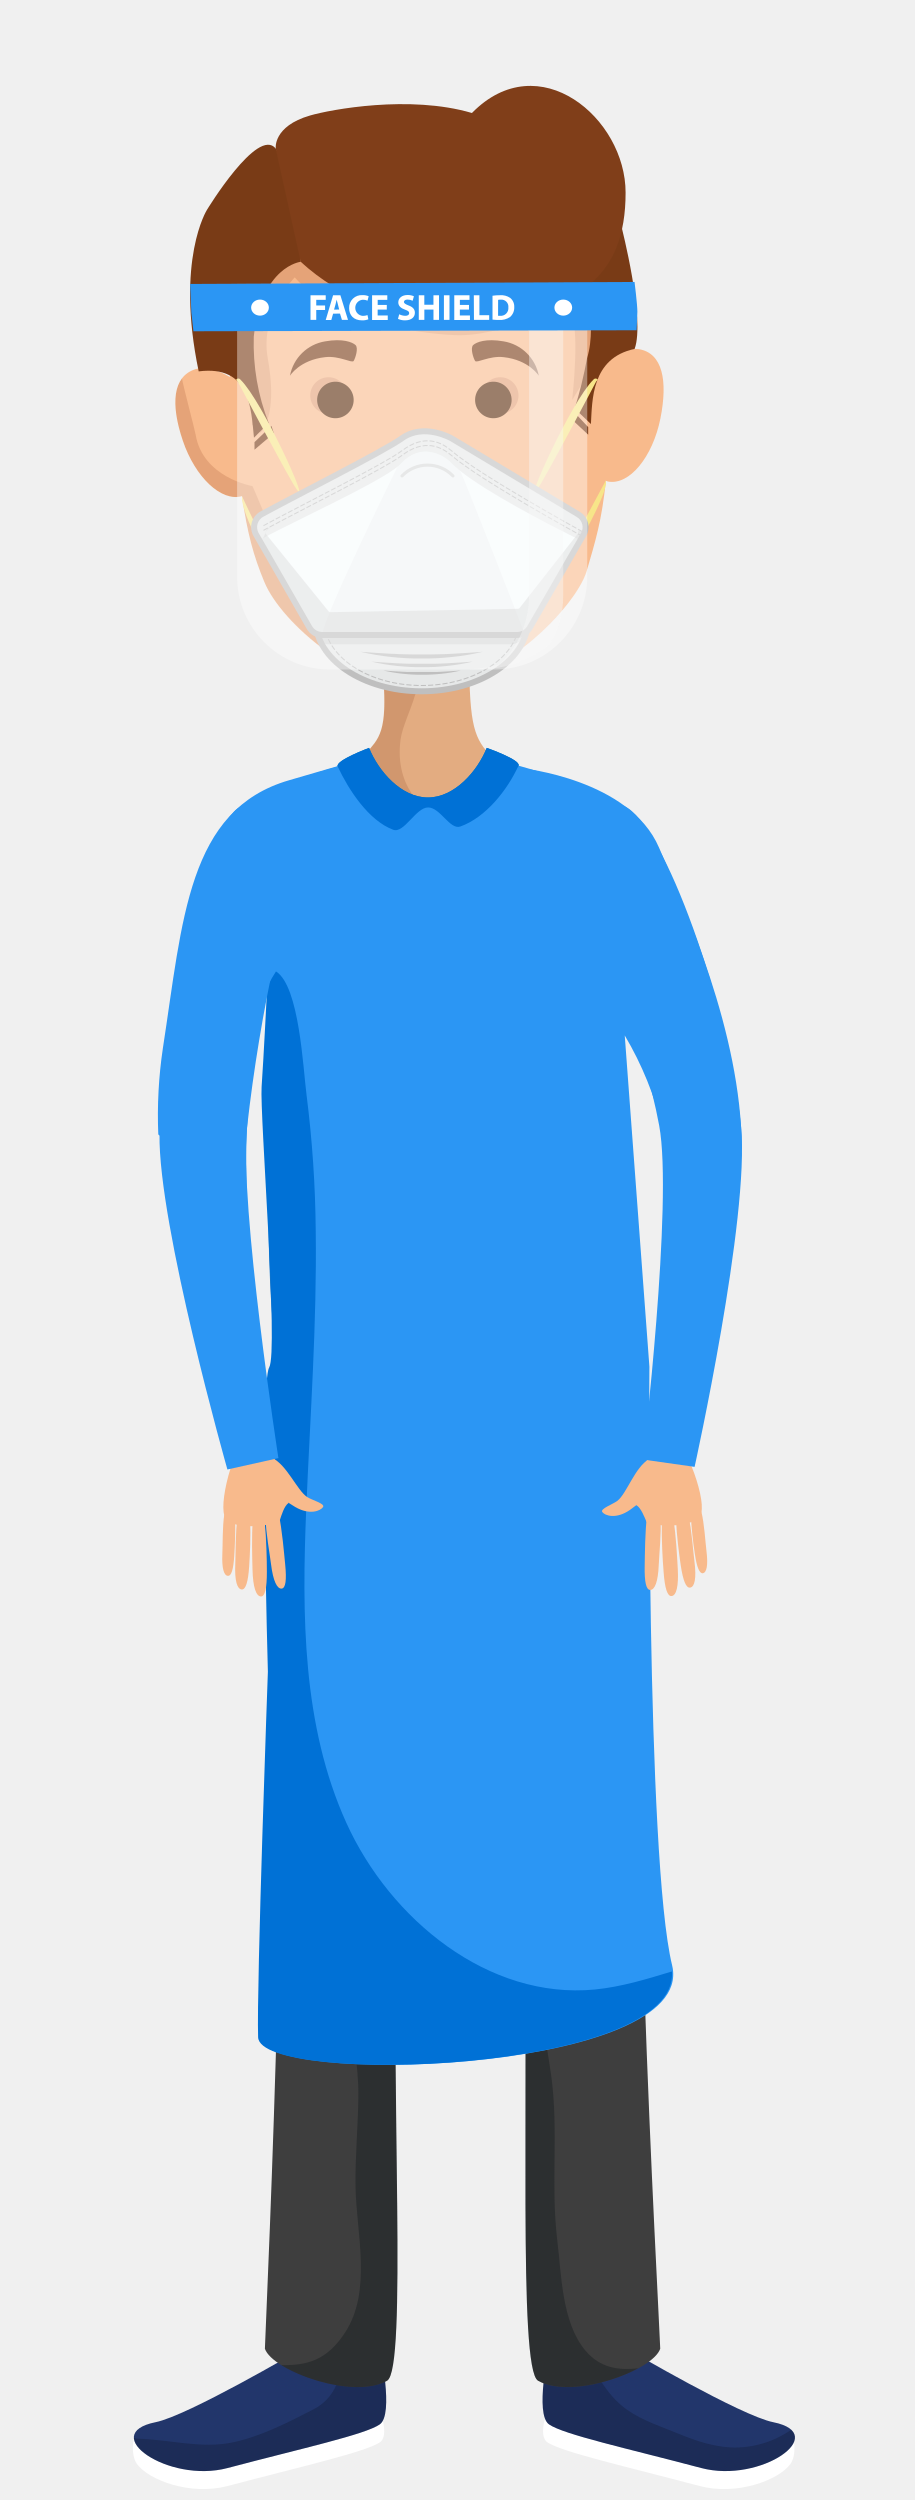
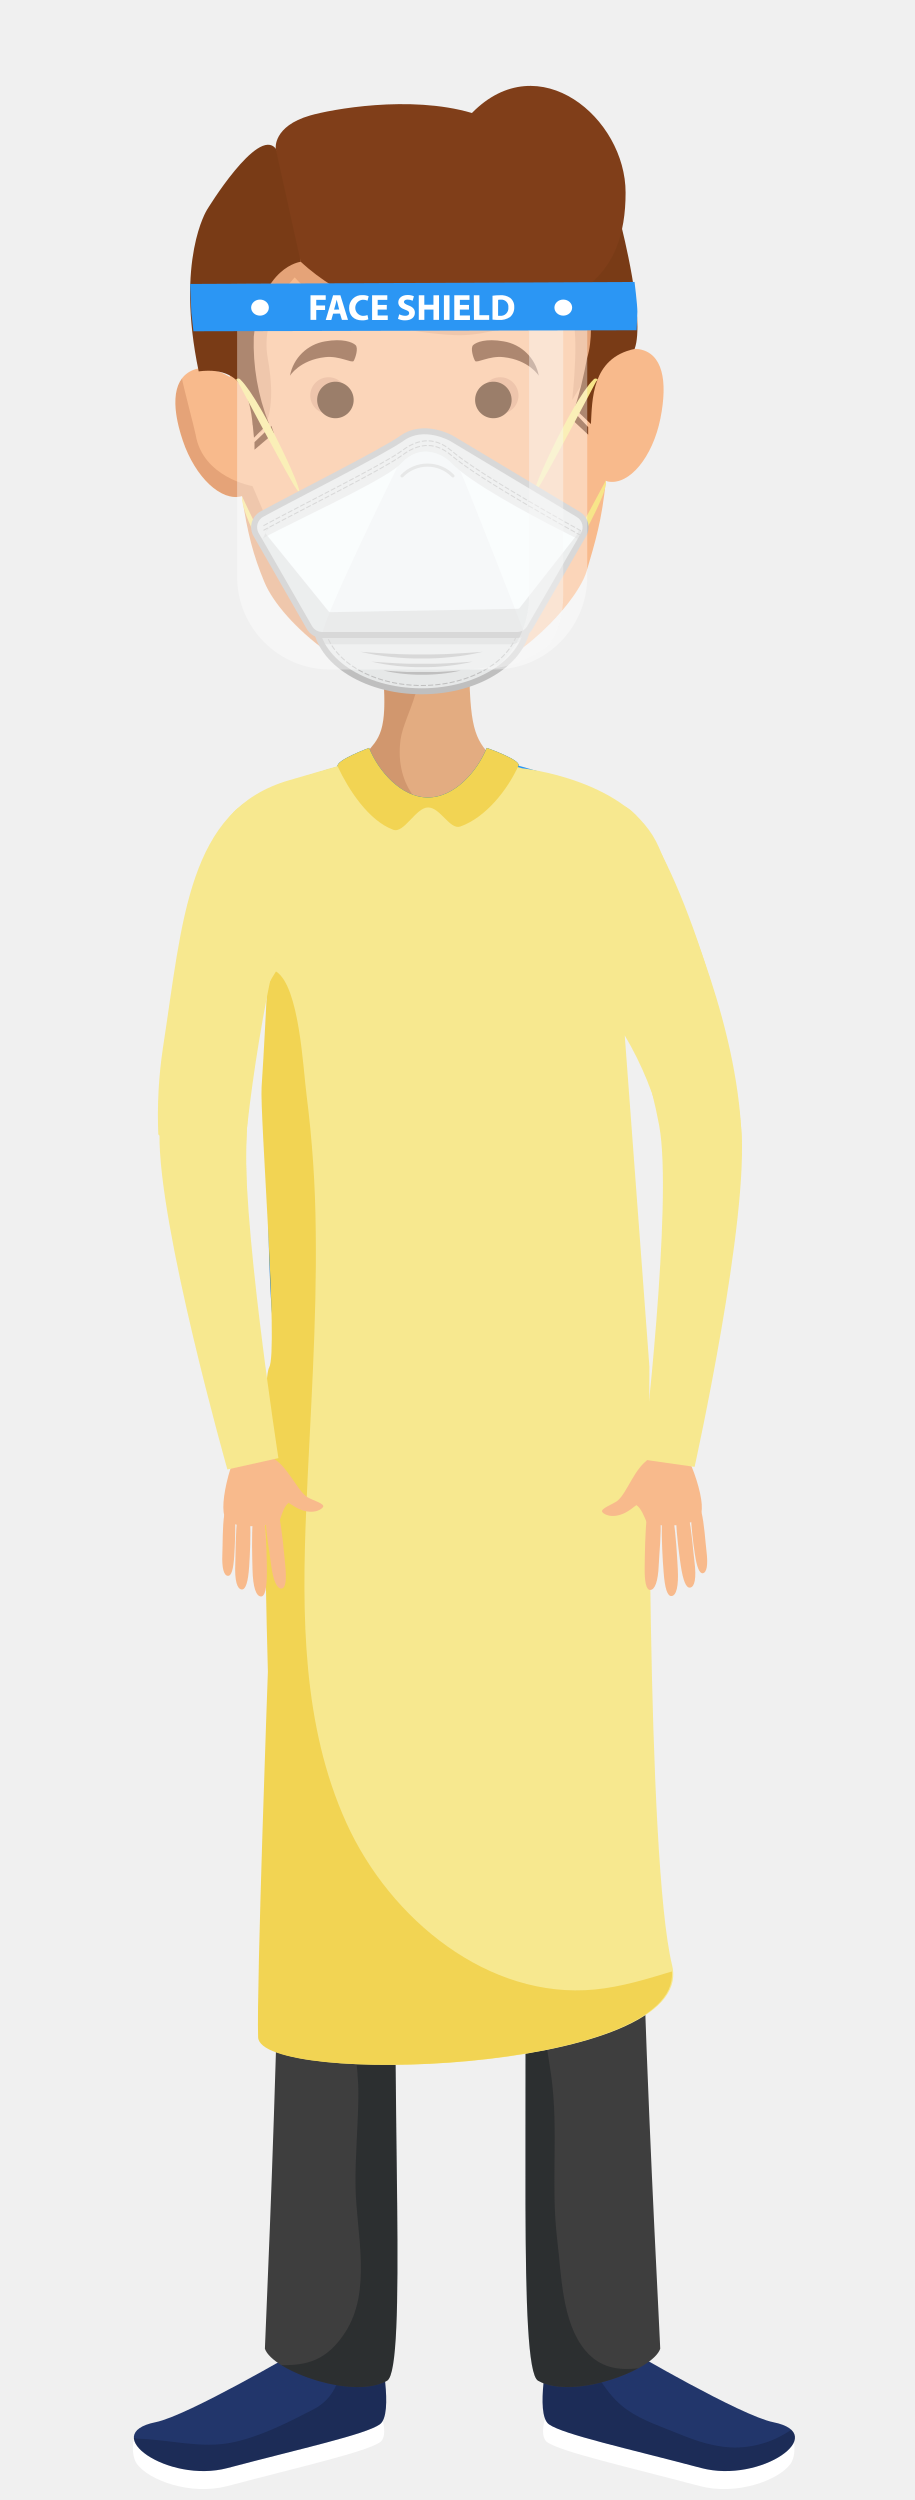
<svg xmlns="http://www.w3.org/2000/svg" viewBox="0 0 300.52 821.26">
  <defs>
-     <style>.cls-1,.cls-21,.cls-22,.cls-24,.cls-25{fill:none;}.cls-2{isolation:isolate;}.cls-3,.cls-31{fill:#fff;}.cls-4{fill:#22366b;}.cls-5{fill:#cfcfcf;}.cls-11,.cls-14,.cls-5,.cls-7,.cls-9{mix-blend-mode:multiply;}.cls-6{fill:#3e3e3e;}.cls-7{fill:#b7c1c6;}.cls-8{fill:#2b96f4;}.cls-9{fill:#ddcfc9;}.cls-10{fill:#e3ac81;}.cls-11{fill:#ebe0da;}.cls-12{fill:#f8ba8c;}.cls-13{fill:#793b16;}.cls-14{fill:#eadbd8;}.cls-15{fill:#5b2c0b;}.cls-16{fill:#803e19;}.cls-17{fill:#0874b7;}.cls-18{fill:#0071d6;}.cls-19{fill:#f7e589;}.cls-20{fill:#e6e8e8;}.cls-21,.cls-22,.cls-24,.cls-25{stroke:#bfbfbf;stroke-miterlimit:10;}.cls-21{stroke-width:1.96px;}.cls-22{stroke-width:0.34px;stroke-dasharray:0 0.68 1.7 0 0 0;}.cls-23,.cls-26{fill:#bfbfbf;}.cls-23{opacity:0.4;}.cls-24,.cls-25{stroke-width:0.33px;}.cls-24{stroke-dasharray:1.63 0 0 0;}.cls-25{stroke-dasharray:0.01 0.64 1.63 0 0 0;}.cls-27{fill:#f7fbfc;}.cls-28{opacity:0.3;}.cls-29{clip-path:url(#clip-path);}.cls-30{opacity:0.5;}.cls-31{opacity:0.39;}.cls-32{fill:#f9f9f9;opacity:0.42;}</style>
+     <style>.cls-1,.cls-22,.cls-23,.cls-25,.cls-26{fill:none;}.cls-2{isolation:isolate;}.cls-3,.cls-32{fill:#fff;}.cls-4{fill:#22366b;}.cls-5{fill:#cfcfcf;}.cls-11,.cls-14,.cls-5,.cls-7,.cls-9{mix-blend-mode:multiply;}.cls-6{fill:#3e3e3e;}.cls-7{fill:#b7c1c6;}.cls-8{fill:#2b96f4;}.cls-9{fill:#ddcfc9;}.cls-10{fill:#e3ac81;}.cls-11{fill:#ebe0da;}.cls-12{fill:#f8ba8c;}.cls-13{fill:#793b16;}.cls-14{fill:#eadbd8;}.cls-15{fill:#5b2c0b;}.cls-16{fill:#803e19;}.cls-17{fill:#0874b7;}.cls-18{fill:#f7e88f;}.cls-19{fill:#f2d453;}.cls-20{fill:#f7e589;}.cls-21{fill:#e6e8e8;}.cls-22,.cls-23,.cls-25,.cls-26{stroke:#bfbfbf;stroke-miterlimit:10;}.cls-22{stroke-width:1.96px;}.cls-23{stroke-width:0.34px;stroke-dasharray:0 0.68 1.7 0 0 0;}.cls-24,.cls-27{fill:#bfbfbf;}.cls-24{opacity:0.4;}.cls-25,.cls-26{stroke-width:0.33px;}.cls-25{stroke-dasharray:1.63 0 0 0;}.cls-26{stroke-dasharray:0 0.64 1.63 0 0 0;}.cls-28{fill:#f7fbfc;}.cls-29{opacity:0.3;}.cls-30{clip-path:url(#clip-path);}.cls-31{opacity:0.5;}.cls-32{opacity:0.39;}.cls-33{fill:#f9f9f9;opacity:0.42;}</style>
    <clipPath id="clip-path">
      <path class="cls-1" d="M130.63,153.26s-24.68,50-24.77,55.33,66.38-.65,66.38-.65-20.52-52.84-21.18-53.37-7.58-19-7.58-19-8.42,2.81-8.93,4.6S129,148.21,130.63,153.26Z" />
    </clipPath>
  </defs>
  <g class="cls-2">
    <g id="OBJECT">
      <path class="cls-3" d="M74.76,816.67c24.38-6.46,45.14-11.14,50-14.34,3.3-2.16-.06-10.67-.06-10.67L98.42,778,44,800.84s-1.26,5.41,1,8.59C48.87,814.71,62.51,819.91,74.76,816.67Z" />
      <path class="cls-3" d="M229.85,816.67c-24.38-6.46-45.14-11.14-50-14.34-3.3-2.16.07-10.67.07-10.67L206.19,778l54.43,22.89s1.28,5.41-1,8.59C255.75,814.71,242.1,819.91,229.85,816.67Z" />
      <path class="cls-4" d="M230.35,810.76c-24.37-6.46-45.24-11-50-14.34s0-24.86,0-24.86l26.36.48S243.41,793.58,254,795.7C273.12,799.53,250,815.94,230.35,810.76Z" />
      <path class="cls-5" d="M259.91,798.18A32.37,32.37,0,0,1,240.09,804c-5.9-.33-11.4-2.13-16.83-4.37-5.62-2.32-12.27-4.46-17.26-8-7.22-5.1-10.39-12.88-15.17-19.92l-10.5-.2s-4.78,21.51,0,24.86,25.65,7.88,50,14.34C247,815.16,266.21,804,259.91,798.18Z" />
      <path class="cls-6" d="M151.24,501.37c6.69,10.52,18.82,59,20.73,119.64,2.06,65.48-1.91,157.25,4.78,161.07,11.27,6.44,37.76-3.34,40.14-10.52-.47-13.85-11.72-207.7-5.27-288.71C174.11,461.11,136,477.44,151.24,501.37Z" />
      <path class="cls-7" d="M192.37,772.24c-7.83-9.22-7.92-25-9.31-36.42-2.2-18.15.53-35.88-2-54.09-1.64-11.83-5.71-28.62-.39-39.93,1.86-4,7.39-5.72,10.24-8.72,1.9-2-4.26-3.65-5.51-4.37-1.75-1-2.94-3.21-3.69-5-2.32-5.43-1.66-12.55-2.29-18.31-1.07-9.82-1.92-19.66-2.42-29.53-1.17-22.77,3.57-63-24.21-71.58,6.86,14.8,17.4,60.47,19.17,116.69,2.06,65.48-1.91,157.25,4.78,161.07,8,4.57,23.67,1,32.94-4.08C203.3,778.75,197.18,777.91,192.37,772.24Z" />
      <path class="cls-4" d="M74.76,810.76c24.38-6.46,45.24-11,50-14.34s0-24.86,0-24.86L98.42,772S61.7,793.58,51.11,795.7C32,799.53,55.16,815.94,74.76,810.76Z" />
      <path class="cls-5" d="M124.78,771.56l-14,.26a15.91,15.91,0,0,1-7.93,19.72c-8.18,4.25-17.56,9-26.58,10.83-10.13,2.11-20.82-1-31-1.25a3.31,3.31,0,0,1-1.3-.28c.2,5.94,16.44,13.71,30.78,9.92,24.38-6.46,45.24-11,50-14.34S124.78,771.56,124.78,771.56Z" />
      <path class="cls-6" d="M148.05,499.54c-6.69,10.51-15.8,60.78-17.71,121.47-2.06,65.48,3.52,157.25-3.17,161.07-11.27,6.44-37.76-3.34-40.15-10.52.5-14.29,9.72-207.4,3.23-288.83C127.77,461,163.28,475.61,148.05,499.54Z" />
      <path class="cls-7" d="M148.05,499.54c.49-.78.93-1.54,1.32-2.3-19.23,13-24.76,40.2-27.08,62.34-1.63,15.55-.18,31-1.4,46.53-.47,6.07-.91,13.23-5,18.15-2.58,3.13-5.9,5.3-9.29,7.41,3.52,2.34,7.76,4.3,9.51,8,3.34,7-1.24,11-1,18,.31,10.14,2.64,20.09,2.61,30.27s-1.13,20.53-.92,30.79c.31,15.07,5.45,33.79-3.42,47.48-6,9.23-12.54,10.88-21,10.74,8.9,5.57,26.19,10,34.74,5.13,6.69-3.82,1.11-95.59,3.17-161.07C132.25,560.32,141.36,510.05,148.05,499.54Z" />
      <path class="cls-6" d="M91.46,487.79c-1.88-13.87-1.47-34.4.56-40.38S205,429.17,208.14,445.72c1.24.06,5.67,19.45,3.48,37.13C208.4,508.94,94.57,510.72,91.46,487.79Z" />
      <path class="cls-8" d="M208.14,445.72C189.87,459.61,112,460,92,447.41c-6.68-14.59-2.89-126.52-2.89-126.52S73.38,271.14,77.94,266c9.28-10.5,63.53-21.76,63.53-21.76S199.19,257,205.5,266c3.07,4.39-5.13,45-2.83,88.87C205.11,401.27,211.92,429.75,208.14,445.72Z" />
      <path class="cls-9" d="M191.34,327.68a231.33,231.33,0,0,0,7.64,51c2.09,8.12,3.82,16.33,5.91,24.44a60.72,60.72,0,0,0,2.77,7.91c-1.53-14.81-3.79-33.31-5-56.17-1.38-26.4,1-51.61,2.51-68.46C198,299.31,190.91,313.45,191.34,327.68Z" />
      <path class="cls-9" d="M151.88,447.47c-25,.9-44.8-11.75-48.75-24.87s-2.84-69.46-4.56-94.13c-1.19-17-7.54-30.54-18.72-41.23,3.54,15.51,9.28,33.65,9.28,33.65S85.34,432.82,92,447.41c14.48,9.16,59.48,11.44,90.06,6.7C171.63,453.67,161.91,447.11,151.88,447.47Z" />
      <path class="cls-10" d="M166.45,250.41s-7.19,12.72-24.3,12.72a34,34,0,0,1-26.25-12.61s3.23-1.17,7.07-6.31,4.33-12.36,1.38-37.81c-3.65-31.56,28.72-34.23,30.06-6.45-.81,32.2.27,39.67,4.29,45.35C161.46,249.2,166.45,250.41,166.45,250.41Z" />
      <path class="cls-11" d="M131.57,243.07c1.12-8.51,11-21.63,2.47-29.14a21.86,21.86,0,0,0-9.37-4.66c2.59,23.11,2.1,29.86-1.7,34.94s-7.07,6.31-7.07,6.31A39.77,39.77,0,0,0,136.25,262C132.41,257.22,130.58,250.66,131.57,243.07Z" />
      <path class="cls-12" d="M209.93,114.71c-2.39-.42-5.66.56-8.78,2.52.21-8.64.35-17.75.49-27.38.49-34.42-35.73-51.47-65.7-47.94C98.51,46.31,73.25,61.56,74.06,92c.21,8,.65,19.35,1.48,31.85-4.05-2.44-8.53-3.47-11.41-2.55-7.42,2.39-8.14,11.46-4.07,23.5S72.74,164.94,79.49,163c1.81,12.55,3.86,19.76,7.32,28.14,5.81,14.06,31,34.87,51.78,34.87,25.34,0,50.75-26.93,54.12-38.39,2.88-9.81,5-16.63,6.31-29.67a4.41,4.41,0,0,0,.7.23c7,1.34,14.68-8,17.23-20.71C219.46,124.93,217.59,116,209.93,114.71Z" />
      <path class="cls-11" d="M104.11,204.85c-4.75-5.83-10.86-15.29-12.65-22.57-2.06-8.38-8.53-22.59-8.53-22.59s-16.33-2.78-18.66-16.9c-.26-1.59-4.34-16.93-4.49-18.52-3.13,4.12-2.77,11.47.28,20.49,4.09,12.05,12.68,20.18,19.43,18.19,1.81,12.55,3.86,19.76,7.32,28.14,5.17,12.51,25.71,30.35,44.78,34.14C121.06,220.11,111.49,213.91,104.11,204.85Z" />
      <path class="cls-11" d="M201.5,99c-3.73-10.17-2.38-20-11.22-22.37-5.73-1.53-31.77,21-37.47,19.43-12.69-3.62-23.34-8.25-33.41-16.8-3.08-2.62-8.78-7.33-12.74-3.44-2.54,2.5-8.6-2.78-10,.45-3.34,7.58-8-2.14-13.28,4.39-1.63,2-4,13.07-5.9,14.79-2.92,2.65,4.72,23.88,5.06,27.4a138.43,138.43,0,0,1,.26,16.79c.26-.32,2.58,2.77,2.85,2.44,4.72-5.83,3.59-17.27,2.3-24.43-2.68-14.89,8.87-26.52,8.87-26.52A40.69,40.69,0,0,0,110.14,101a111.61,111.61,0,0,0,39,9.08c17.48.86,34.48-11.6,38.06-7.48s.77,28.76.77,28.76S204.16,106.23,201.5,99Z" />
      <path class="cls-13" d="M98.78,86s0-25.24-8.2-37.2C84.69,41.45,68,68.91,68,68.91S57.59,85.3,65.27,122c17-2.15,17.19,12.3,18.16,21.79,1.71-1.77,4.84-4.83,4.84-4.83a71.19,71.19,0,0,1-4.9-28.39C85.83,87.44,98.78,86,98.78,86Z" />
      <path class="cls-13" d="M191.32,86.91s5.14,19.44,1.54,30.7a139.3,139.3,0,0,1-4.07,16.59l5.33,5.11c.45-7.73.08-21.7,14.35-24.68,3.57-9.57-4.35-40.33-4.35-40.33Z" />
      <path class="cls-13" d="M116.18,118.57c-.55.85-4.66-1.76-9.31-1.25-8.44.91-11.62,6.12-11.62,6.12a14.08,14.08,0,0,1,11.6-11.31c5.75-1,8.87.25,9.93,1.21S116.72,117.72,116.18,118.57Z" />
      <path class="cls-11" d="M118.22,181.05c2.2,27.6,37.36,27.11,37.36,0Z" />
      <path class="cls-14" d="M136.9,160.52c-4.73,0-8.69-2.05-9.71-4.79a4,4,0,0,0-.27,1.4c0,3.42,4.47,6.19,10,6.19s10-2.77,10-6.19a4,4,0,0,0-.27-1.4C145.59,158.47,141.63,160.52,136.9,160.52Z" />
      <path class="cls-14" d="M113.92,129.93a6,6,0,1,1-6-6A6,6,0,0,1,113.92,129.93Z" />
      <path class="cls-15" d="M116.18,131.39a6,6,0,1,1-6-6A6,6,0,0,1,116.18,131.39Z" />
      <path class="cls-13" d="M156.07,118.57c.54.85,4.65-1.76,9.3-1.25,8.44.91,11.63,6.12,11.63,6.12a14.09,14.09,0,0,0-11.61-11.31c-5.75-1-8.87.25-9.93,1.21S155.52,117.72,156.07,118.57Z" />
      <path class="cls-14" d="M158.32,129.93a6,6,0,1,0,6-6A6,6,0,0,0,158.32,129.93Z" />
      <path class="cls-15" d="M156.07,131.39a6,6,0,1,0,6-6A6,6,0,0,0,156.07,131.39Z" />
      <path class="cls-16" d="M205.51,63.31c0,27.48-15.17,41.48-58.63,41.48A71.83,71.83,0,0,1,98.78,86l-8.2-37.2s-1-7.3,11.28-10.86c6.7-1.94,32.68-6.86,53.17-.82C177,14.68,205.56,38.86,205.51,63.31Z" />
      <path class="cls-17" d="M159.9,245.68c-3.08,7.66-10.57,16.3-19.33,16.3s-16.25-8.64-19.33-16.3c0,0-11.22,4.17-10.31,6.11,3.62,7.74,10.19,17.79,18.24,20.79,3.55,1.33,7.45-7.33,11.46-7.33s7.18,7.48,10.61,6.26c8.36-3,15.45-12,19.1-20C171.19,249.64,159.9,245.68,159.9,245.68Z" />
      <polygon class="cls-13" points="193.22 142.79 187.45 137.42 188.24 135 193.22 140.31 193.22 142.79" />
      <polygon class="cls-13" points="83.6 147.73 89.96 142.33 89.17 139.91 83.6 145.24 83.6 147.73" />
      <path class="cls-3" d="M118.24,180.93c2.2,22.34,37.32,21.94,37.32,0Z" />
      <path class="cls-8" d="M112.49,250l-.12-.12S119.82,247.81,112.49,250Z" />
-       <path class="cls-8" d="M216.49,278.45c-9.61-22.46-45-26.07-45-26.07l-3.9-1.08L156.83,260l-7.92,4h-5.65l-11.76-1.12h-6L122.6,260l-9-9.11c-3.07.91-8.72,2.56-18.58,5.41-33.45,9.66-35,46-41.52,88.08A150,150,0,0,0,52,372.68a166,166,0,0,0,29,18.69c-.06-2.8-.11-5.78-.13-9A204.58,204.58,0,0,1,82,359.74v0a234.43,234.43,0,0,1,6.13-34.54S87,348,86.35,357s5.54,87,2.43,92.26-.42,99.93-.42,99.93S84.64,652.79,85.2,669.23c.55,16.11,138.69,11.91,135.92-21.63a12.25,12.25,0,0,0-.33-2c-8.63-35.39-7.46-196.64-7.46-196.64l-8.1-108.81a110.79,110.79,0,0,1,12.42,30.55c1.33,5.65,1.84,13.63,1.92,21.84l.47-.11a21.25,21.25,0,0,1,5.45-.07c1-.92,4-3.16,3.82-1.68s1.26,1.15,1.47,1.11c3.48-4,7.73-5.48,12.91-14.51C243.46,339.1,225.07,298.49,216.49,278.45Z" />
-       <path class="cls-18" d="M84.79,669.23C84.23,652.79,88,549.16,88,549.16s-2.69-94.66.42-99.93S85.3,366,85.94,357s1.78-31.79,1.78-31.79a234.43,234.43,0,0,0-6.13,34.54c-.25-14.9,1.59-29.13,9.07-40.63,7.71,4.83,8.89,31.83,10.06,40.72a379.68,379.68,0,0,1,3,44.58c.41,30.38-1.83,60.71-3.11,91.05-1.47,35-1.31,71.33,13.12,103.24s46.82,58.22,81.68,54.85c8.65-.84,17-3.4,25.32-5.93C223.48,681.14,85.34,685.34,84.79,669.23Z" />
+       <path class="cls-18" d="M216.49,278.45c-9.61-22.46-45-26.07-45-26.07l-3.9-1.08L156.83,260l-7.92,4h-5.65l-11.76-1.12h-6L122.6,260l-9-9.11c-3.07.91-8.72,2.56-18.58,5.41-33.45,9.66-35,46-41.52,88.08A150,150,0,0,0,52,372.68a166,166,0,0,0,29,18.69c-.06-2.8-.11-5.78-.13-9A204.58,204.58,0,0,1,82,359.74v0a234.43,234.43,0,0,1,6.13-34.54S87,348,86.35,357s5.54,87,2.43,92.26-.42,99.93-.42,99.93S84.64,652.79,85.2,669.23c.55,16.11,138.69,11.91,135.92-21.63a12.25,12.25,0,0,0-.33-2c-8.63-35.39-7.46-196.64-7.46-196.64l-8.1-108.81a110.79,110.79,0,0,1,12.42,30.55c1.33,5.65,1.84,13.63,1.92,21.84l.47-.11a21.25,21.25,0,0,1,5.45-.07c1-.92,4-3.16,3.82-1.68s1.26,1.15,1.47,1.11c3.48-4,7.73-5.48,12.91-14.51C243.46,339.1,225.07,298.49,216.49,278.45Z" />
+       <path class="cls-19" d="M84.79,669.23C84.23,652.79,88,549.16,88,549.16s-2.69-94.66.42-99.93S85.3,366,85.94,357s1.78-31.79,1.78-31.79a234.43,234.43,0,0,0-6.13,34.54c-.25-14.9,1.59-29.13,9.07-40.63,7.71,4.83,8.89,31.83,10.06,40.72a379.68,379.68,0,0,1,3,44.58c.41,30.38-1.83,60.71-3.11,91.05-1.47,35-1.31,71.33,13.12,103.24s46.82,58.22,81.68,54.85c8.65-.84,17-3.4,25.32-5.93C223.48,681.14,85.34,685.34,84.79,669.23Z" />
      <path class="cls-12" d="M230.36,497c1.58-5.69-6.36-26.4-11.17-26.28-4,.1-10.43,16.14-10.18,23.7,1.55.88,2.69,3.93,3.33,5.42S228.78,502.71,230.36,497Z" />
      <path class="cls-12" d="M218,516.43c-.33-4.14-.71-10.64-.59-16.32a12.6,12.6,0,0,0,3.85-.81c.83,5.27,1.16,12,1.39,16,.33,5.85-.48,8.84-2,9C219.25,524.51,218.39,521.78,218,516.43Z" />
      <path class="cls-12" d="M223.62,514.2c-.57-3.85-1.35-9.93-1.57-15.25a16,16,0,0,0,4.09-1.11c1.13,4.91,1.5,11.42,2,15.19.68,5.46.07,8.28-1.44,8.51C225.37,521.74,224.37,519.21,223.62,514.2Z" />
      <path class="cls-12" d="M228.26,510.49a130.07,130.07,0,0,1-1.35-13,13.06,13.06,0,0,0,3.49-.94c1,4.19,1.28,9.74,1.68,13,.58,4.67.06,7.07-1.22,7.27C229.75,516.93,228.89,514.76,228.26,510.49Z" />
      <path class="cls-12" d="M211.78,514.57c.07-3.9.11-11.45.77-16.73,1.29.11,3.18,1.27,4.42,1,.31,5-.41,11.5-.57,15.29-.23,5.51-1.3,8.19-2.83,8.17C212.26,522.29,211.69,519.62,211.78,514.57Z" />
      <path class="cls-12" d="M202.85,493c3.06-2.43,5.73-11,10.33-13.66.7,1.1,4.22,6.47,5.18,7.29-3.81,3.29-8.28,7.2-11.4,9.37-4.52,3.15-8.2,1.94-9.11.71C197.07,495.61,201.31,494.19,202.85,493Z" />
-       <path class="cls-8" d="M228.18,481.87l-17-2.41s10-84.66,5.37-109.68c-5.13-27.72-17.86-55.35-17.86-55.35s-6.89-55.09,6.26-49.67,34.75,66.78,38.5,105.33C246.33,399.84,228.18,481.87,228.18,481.87Z" />
+       <path class="cls-18" d="M228.18,481.87l-17-2.41s10-84.66,5.37-109.68c-5.13-27.72-17.86-55.35-17.86-55.35s-6.89-55.09,6.26-49.67,34.75,66.78,38.5,105.33C246.33,399.84,228.18,481.87,228.18,481.87Z" />
      <path class="cls-12" d="M73.75,498c-2-5.54,4.21-26.83,9-27.1,4-.22,11.7,15.25,12.06,22.81-1.48,1-2.37,4.13-2.88,5.67S75.79,503.55,73.75,498Z" />
      <path class="cls-12" d="M87.67,516.35c0-4.15-.15-10.66-.73-16.31a12.92,12.92,0,0,1-3.91-.5c-.4,5.32-.18,12-.08,16.06.14,5.86,1.19,8.77,2.76,8.85C87.05,524.51,87.68,521.71,87.67,516.35Z" />
      <path class="cls-12" d="M81.85,514.59c.26-3.9.55-10,.34-15.34a15.76,15.76,0,0,1-4.16-.77c-.74,5-.58,11.5-.74,15.3-.24,5.5.6,8.26,2.12,8.37C80.72,522.24,81.52,519.63,81.85,514.59Z" />
      <path class="cls-12" d="M76.94,511.26c.22-3.32.46-8.55.29-13.09a13.4,13.4,0,0,1-3.56-.65c-.62,4.25-.48,9.81-.63,13-.2,4.7.52,7.06,1.81,7.15C76,517.79,76.66,515.57,76.94,511.26Z" />
      <path class="cls-12" d="M93.69,514c-.39-3.88-1-11.4-2.12-16.61-1.28.22-3.07,1.53-4.32,1.36.1,5,1.34,11.43,1.8,15.2.68,5.47,2,8.06,3.48,7.91C93.84,521.73,94.19,519,93.69,514Z" />
      <path class="cls-12" d="M100.84,491.74c-3.24-2.18-6.6-10.49-11.4-12.79-.6,1.16-3.68,6.79-4.57,7.68,4.07,3,8.84,6.52,12.12,8.43,4.76,2.77,8.33,1.26,9.14,0C106.83,493.91,102.48,492.83,100.84,491.74Z" />
-       <path class="cls-8" d="M74.7,482.73,91.46,479s-12.9-83.26-10.31-108.57a549.68,549.68,0,0,1,9.43-56.93s1.35-55.19-11.33-48.72S53,333.8,52.4,372.52C51.92,402.4,74.7,482.73,74.7,482.73Z" />
-       <path class="cls-18" d="M159.9,245.68c-3.08,7.66-10.57,16.3-19.33,16.3s-16.25-8.64-19.33-16.3c0,0-11.22,4.17-10.31,6.11,3.62,7.74,10.19,17.79,18.24,20.79,3.55,1.33,7.45-7.33,11.46-7.33s7.18,7.48,10.61,6.26c8.36-3,15.45-12,19.1-20C171.19,249.64,159.9,245.68,159.9,245.68Z" />
-       <path class="cls-19" d="M97.35,160.61c5.08,7-11.13-28.86-18.35-35.89a.88.88,0,0,0-1.43,0l.54.63S95,157.33,97.35,160.61Z" />
-       <path class="cls-19" d="M176.59,160.61c-5.08,7,11.13-28.86,18.35-35.89a.88.88,0,0,1,1.43,0l-.54.63S179,157.33,176.59,160.61Z" />
-       <path class="cls-19" d="M199,157.9s-22,41-23.91,44.49-.47,2.13-.47,2.13S200.67,163.52,199,157.9Z" />
-       <path class="cls-19" d="M79.49,163s14.07,30.12,16.6,31.22-1,.7-1,.7S79.12,171.39,79.49,163Z" />
-       <path class="cls-20" d="M191.66,175.64l-1.09,1.88L174,206.16a4.88,4.88,0,0,1-4.21,2.43h-64a4.84,4.84,0,0,1-4.22-2.45L85.22,177.5l-1.09-1.9A4.84,4.84,0,0,1,86,168.93c11-6.07,40-20.62,46-24.91,7.27-5.23,16.33,0,16.33,0L190,169A4.86,4.86,0,0,1,191.66,175.64Z" />
-       <ellipse class="cls-20" cx="138.53" cy="203.61" rx="34.9" ry="23.48" />
+       <path class="cls-18" d="M74.7,482.73,91.46,479s-12.9-83.26-10.31-108.57a549.68,549.68,0,0,1,9.43-56.93s1.35-55.19-11.33-48.72S53,333.8,52.4,372.52C51.92,402.4,74.7,482.73,74.7,482.73Z" />
+       <path class="cls-19" d="M159.9,245.68c-3.08,7.66-10.57,16.3-19.33,16.3s-16.25-8.64-19.33-16.3c0,0-11.22,4.17-10.31,6.11,3.62,7.74,10.19,17.79,18.24,20.79,3.55,1.33,7.45-7.33,11.46-7.33s7.18,7.48,10.61,6.26c8.36-3,15.45-12,19.1-20C171.19,249.64,159.9,245.68,159.9,245.68Z" />
+       <path class="cls-20" d="M97.35,160.61c5.08,7-11.13-28.86-18.35-35.89a.88.88,0,0,0-1.43,0l.54.63S95,157.33,97.35,160.61Z" />
+       <path class="cls-20" d="M176.59,160.61c-5.08,7,11.13-28.86,18.35-35.89a.88.88,0,0,1,1.43,0l-.54.63S179,157.33,176.59,160.61Z" />
+       <path class="cls-20" d="M199,157.9s-22,41-23.91,44.49-.47,2.13-.47,2.13S200.67,163.52,199,157.9Z" />
+       <path class="cls-20" d="M79.49,163s14.07,30.12,16.6,31.22-1,.7-1,.7S79.12,171.39,79.49,163Z" />
+       <path class="cls-21" d="M191.66,175.64l-1.09,1.88L174,206.16a4.88,4.88,0,0,1-4.21,2.43h-64a4.84,4.84,0,0,1-4.22-2.45L85.22,177.5l-1.09-1.9A4.84,4.84,0,0,1,86,168.93c11-6.07,40-20.62,46-24.91,7.27-5.23,16.33,0,16.33,0L190,169A4.86,4.86,0,0,1,191.66,175.64Z" />
      <ellipse class="cls-21" cx="138.53" cy="203.61" rx="34.9" ry="23.48" />
-       <ellipse class="cls-22" cx="138.53" cy="203.61" rx="32.08" ry="21.58" />
-       <path class="cls-23" d="M168,211.66H107.61a2.59,2.59,0,0,1-2.58-2.58h0a2.58,2.58,0,0,1,2.58-2.57H168a2.58,2.58,0,0,1,2.58,2.57h1.19C171.8,210.5,169.45,211.66,168,211.66Z" />
-       <path class="cls-24" d="M86.56,172.68,88,171.9" />
-       <path class="cls-25" d="M88,171.9c12.18-6.55,38.44-19.63,44-23.81,7.52-5.69,13-2.84,16.33,0,9.5,8.2,42.51,26.28,43.07,26.59" />
-       <path class="cls-24" d="M86.56,174.22l1.43-.78" />
-       <path class="cls-25" d="M88,173.44c12.18-6.55,38.44-19.63,44-23.81,7.52-5.69,13-2.84,16.33,0,9.5,8.2,42.51,26.28,43.07,26.59" />
-       <path class="cls-26" d="M118.44,214.12c3.35.24,6.7.49,10.05.65.84,0,1.67.06,2.51.11l2.51.07L136,215h5l2.51-.05,2.51-.07c.83,0,1.67-.08,2.51-.11,3.35-.16,6.69-.4,10.05-.65a76.36,76.36,0,0,1-10,1.69l-2.52.24-2.52.17-2.52.09-2.52,0-2.52,0-2.53-.09-2.52-.17-2.51-.24A79.85,79.85,0,0,1,118.44,214.12Z" />
-       <path class="cls-26" d="M122.06,217.35c2.78.2,5.54.41,8.31.54l2.07.09,2.08.06,2.07,0h4.15l2.07,0,2.07-.06c.69,0,1.39-.07,2.08-.09,2.76-.13,5.53-.34,8.3-.54a63.48,63.48,0,0,1-8.27,1.4l-2.08.2-2.08.14-2.08.07-2.09,0-2.08,0-2.09-.08-2.08-.14c-.69-.05-1.38-.12-2.08-.19A65.22,65.22,0,0,1,122.06,217.35Z" />
-       <path class="cls-26" d="M125.91,220.26c2.13.15,4.25.31,6.38.41l1.59.07,1.6,0,1.59,0h3.19l1.59,0,1.59,0,1.6-.07c2.12-.1,4.24-.26,6.38-.41a48,48,0,0,1-6.36,1.07c-.53.06-1.06.11-1.6.15l-1.6.11-1.6.06-1.6,0-1.6,0-1.6-.06-1.6-.11-1.6-.15A51,51,0,0,1,125.91,220.26Z" />
-       <path class="cls-27" d="M190.57,177.52,174,206.16a4.88,4.88,0,0,1-4.21,2.43h-64a4.84,4.84,0,0,1-4.22-2.45L85.22,177.5A4,4,0,0,1,86,177c1.53-.84,3.42-1.83,5.56-2.91,13.3-6.73,36.13-17.33,40.4-22,5.94-6.49,13.3-3.2,16.33,0,6.06,6.38,25.18,16.63,35.27,21.8,3.86,2,6.4,3.21,6.4,3.21A4,4,0,0,1,190.57,177.52Z" />
-       <g class="cls-28">
-         <g class="cls-29">
-           <path class="cls-23" d="M190.57,177.52,174,206.16a4.88,4.88,0,0,1-4.21,2.43h-64a4.84,4.84,0,0,1-4.22-2.45L85.22,177.5A4,4,0,0,1,86,177c11-6.07,41-19.49,46-24.9,5.94-6.49,13.3-3.19,16.33,0,8.37,8.81,41.67,25,41.67,25A4,4,0,0,1,190.57,177.52Z" />
+       <ellipse class="cls-22" cx="138.53" cy="203.61" rx="34.9" ry="23.48" />
+       <ellipse class="cls-23" cx="138.53" cy="203.61" rx="32.08" ry="21.58" />
+       <path class="cls-24" d="M168,211.66H107.61a2.59,2.59,0,0,1-2.58-2.58h0a2.58,2.58,0,0,1,2.58-2.57H168a2.58,2.58,0,0,1,2.58,2.57h1.19C171.8,210.5,169.45,211.66,168,211.66Z" />
+       <path class="cls-25" d="M86.56,172.68,88,171.9" />
+       <path class="cls-26" d="M88,171.9c12.18-6.55,38.44-19.63,44-23.81,7.52-5.69,13-2.84,16.33,0,9.5,8.2,42.51,26.28,43.07,26.59" />
+       <path class="cls-25" d="M86.56,174.22l1.43-.78" />
+       <path class="cls-26" d="M88,173.44c12.18-6.55,38.44-19.63,44-23.81,7.52-5.69,13-2.84,16.33,0,9.5,8.2,42.51,26.28,43.07,26.59" />
+       <path class="cls-27" d="M118.44,214.12c3.35.24,6.7.49,10.05.65.84,0,1.67.06,2.51.11l2.51.07L136,215h5l2.51-.05,2.51-.07c.83,0,1.67-.08,2.51-.11,3.35-.16,6.69-.4,10.05-.65a76.36,76.36,0,0,1-10,1.69l-2.52.24-2.52.17-2.52.09-2.52,0-2.52,0-2.53-.09-2.52-.17-2.51-.24A79.85,79.85,0,0,1,118.44,214.12Z" />
+       <path class="cls-27" d="M122.06,217.35c2.78.2,5.54.41,8.31.54l2.07.09,2.08.06,2.07,0h4.15l2.07,0,2.07-.06c.69,0,1.39-.07,2.08-.09,2.76-.13,5.53-.34,8.3-.54a63.48,63.48,0,0,1-8.27,1.4l-2.08.2-2.08.14-2.08.07-2.09,0-2.08,0-2.09-.08-2.08-.14c-.69-.05-1.38-.12-2.08-.19A65.22,65.22,0,0,1,122.06,217.35Z" />
+       <path class="cls-27" d="M125.91,220.26c2.13.15,4.25.31,6.38.41l1.59.07,1.6,0,1.59,0h3.19l1.59,0,1.59,0,1.6-.07c2.12-.1,4.24-.26,6.38-.41a48,48,0,0,1-6.36,1.07c-.53.06-1.06.11-1.6.15l-1.6.11-1.6.06-1.6,0-1.6,0-1.6-.06-1.6-.11-1.6-.15A51,51,0,0,1,125.91,220.26Z" />
+       <path class="cls-28" d="M190.57,177.52,174,206.16a4.88,4.88,0,0,1-4.21,2.43h-64a4.84,4.84,0,0,1-4.22-2.45L85.22,177.5A4,4,0,0,1,86,177c1.53-.84,3.42-1.83,5.56-2.91,13.3-6.73,36.13-17.33,40.4-22,5.94-6.49,13.3-3.2,16.33,0,6.06,6.38,25.18,16.63,35.27,21.8,3.86,2,6.4,3.21,6.4,3.21A4,4,0,0,1,190.57,177.52Z" />
+       <g class="cls-29">
+         <g class="cls-30">
+           <path class="cls-24" d="M190.57,177.52,174,206.16a4.88,4.88,0,0,1-4.21,2.43h-64a4.84,4.84,0,0,1-4.22-2.45L85.22,177.5A4,4,0,0,1,86,177c11-6.07,41-19.49,46-24.9,5.94-6.49,13.3-3.19,16.33,0,8.37,8.81,41.67,25,41.67,25A4,4,0,0,1,190.57,177.52Z" />
        </g>
      </g>
-       <g class="cls-30">
-         <path class="cls-26" d="M132.05,156.85a.5.5,0,0,1-.36-.14.52.52,0,0,1,0-.73,12.08,12.08,0,0,1,8.74-3.7h0a12,12,0,0,1,8.73,3.7.51.51,0,0,1,0,.73.52.52,0,0,1-.73,0,11.11,11.11,0,0,0-16,0A.53.53,0,0,1,132.05,156.85Z" />
+       <g class="cls-31">
+         <path class="cls-27" d="M132.05,156.85a.5.5,0,0,1-.36-.14.52.52,0,0,1,0-.73,12.08,12.08,0,0,1,8.74-3.7h0a12,12,0,0,1,8.73,3.7.51.51,0,0,1,0,.73.52.52,0,0,1-.73,0,11.11,11.11,0,0,0-16,0A.53.53,0,0,1,132.05,156.85Z" />
      </g>
-       <path class="cls-23" d="M190,177.08a.78.78,0,0,1,.25,1l-16.19,28a4.88,4.88,0,0,1-4.21,2.43h-64a4.84,4.84,0,0,1-4.22-2.45l-16.07-28a.78.78,0,0,1,.27-1.06L86,177c1.37-.76.78-2.93,2.66-3.88.36-.19-1.75,1.71-1.54,2l20.74,25.61a.77.77,0,0,0,.68.37l61.6-1.11a.76.76,0,0,0,.68-.43l19-24.25c.19-.39.1-1.38.49-1.18,3.45,1.76-.37,2.93-.37,2.93Z" />
-       <path class="cls-21" d="M84.12,175.6l17.52,30.54a4.84,4.84,0,0,0,4.22,2.45h64a4.85,4.85,0,0,0,4.2-2.43l17.64-30.52A4.86,4.86,0,0,0,190,169l-41.67-25s-9.06-5.23-16.33,0c-6,4.29-34.95,18.84-46,24.9A4.87,4.87,0,0,0,84.12,175.6Z" />
-       <path class="cls-31" d="M77.91,93.28h115a0,0,0,0,1,0,0v96.15a30.51,30.51,0,0,1-30.51,30.51h-54a30.51,30.51,0,0,1-30.51-30.51V93.28a0,0,0,0,1,0,0Z" />
-       <path class="cls-32" d="M185,196V93.28H173.8V196a31,31,0,0,1-9.55,22.16,39,39,0,0,1-9.88,1.68.46.46,0,0,0-.07.07h2.53a38.18,38.18,0,0,0,23.7-8.06A30.27,30.27,0,0,0,185,196Z" />
+       <path class="cls-24" d="M190,177.08a.78.78,0,0,1,.25,1l-16.19,28a4.88,4.88,0,0,1-4.21,2.43h-64a4.84,4.84,0,0,1-4.22-2.45l-16.07-28a.78.78,0,0,1,.27-1.06L86,177c1.37-.76.78-2.93,2.66-3.88.36-.19-1.75,1.71-1.54,2l20.74,25.61a.77.77,0,0,0,.68.37l61.6-1.11a.76.76,0,0,0,.68-.43l19-24.25c.19-.39.1-1.38.49-1.18,3.45,1.76-.37,2.93-.37,2.93Z" />
+       <path class="cls-22" d="M84.12,175.6l17.52,30.54a4.84,4.84,0,0,0,4.22,2.45h64a4.85,4.85,0,0,0,4.2-2.43l17.64-30.52A4.86,4.86,0,0,0,190,169l-41.67-25s-9.06-5.23-16.33,0c-6,4.29-34.95,18.84-46,24.9A4.87,4.87,0,0,0,84.12,175.6Z" />
+       <path class="cls-32" d="M77.91,93.28h115a0,0,0,0,1,0,0v96.15a30.51,30.51,0,0,1-30.51,30.51h-54a30.51,30.51,0,0,1-30.51-30.51V93.28a0,0,0,0,1,0,0Z" />
+       <path class="cls-33" d="M185,196V93.28H173.8V196a31,31,0,0,1-9.55,22.16,39,39,0,0,1-9.88,1.68.46.46,0,0,0-.07.07h2.53a38.18,38.18,0,0,0,23.7-8.06A30.27,30.27,0,0,0,185,196Z" />
      <path class="cls-8" d="M209.13,108.49l-145.59.33-.68-6.13-.41-9.41,146-.66s.93,7.46.93,9.77C209.35,104,209.13,108.49,209.13,108.49Z" />
      <ellipse class="cls-3" cx="85.41" cy="101.05" rx="2.91" ry="2.64" />
      <ellipse class="cls-3" cx="185.04" cy="101.05" rx="2.91" ry="2.64" />
      <path class="cls-3" d="M102,97H107v1.5h-3.11v1.85h2.9v1.48h-2.9v3.25H102Z" />
      <path class="cls-3" d="M109.42,103.05l-.58,2.07H107L109.42,97h2.4l2.5,8.08h-2l-.63-2.07Zm2-1.37L111,100c-.15-.48-.29-1.08-.41-1.56h0c-.12.48-.24,1.09-.37,1.56l-.48,1.71Z" />
      <path class="cls-3" d="M121,104.9a5.36,5.36,0,0,1-2.07.34c-2.8,0-4.24-1.73-4.24-4a4.12,4.12,0,0,1,4.42-4.29,4.7,4.7,0,0,1,2,.36l-.37,1.45a3.88,3.88,0,0,0-1.54-.3,2.66,2.66,0,0,0,0,5.31,4.68,4.68,0,0,0,1.53-.26Z" />
      <path class="cls-3" d="M127.06,101.71h-3v1.92h3.32v1.49h-5.15V97h5v1.5h-3.16v1.68h3Z" />
      <path class="cls-3" d="M131.14,103.24a4.69,4.69,0,0,0,2,.51c.83,0,1.28-.35,1.28-.88s-.38-.79-1.36-1.14c-1.34-.47-2.22-1.21-2.22-2.39,0-1.38,1.16-2.43,3.06-2.43a4.93,4.93,0,0,1,2.07.41l-.41,1.47a4,4,0,0,0-1.69-.38c-.79,0-1.18.36-1.18.78s.46.74,1.5,1.14c1.43.52,2.1,1.27,2.1,2.41,0,1.35-1,2.5-3.26,2.5a5.27,5.27,0,0,1-2.29-.49Z" />
      <path class="cls-3" d="M139.39,97v3.11h3V97h1.83v8.08H142.4v-3.38h-3v3.38h-1.83V97Z" />
      <path class="cls-3" d="M147.66,97v8.08h-1.83V97Z" />
      <path class="cls-3" d="M154.06,101.71h-3v1.92h3.32v1.49h-5.15V97h5v1.5h-3.16v1.68h3Z" />
      <path class="cls-3" d="M155.65,97h1.84v6.55h3.21v1.53h-5Z" />
      <path class="cls-3" d="M161.79,97.15a15.94,15.94,0,0,1,2.47-.17,5.26,5.26,0,0,1,3.31.86,3.58,3.58,0,0,1,1.36,3,4.07,4.07,0,0,1-1.34,3.27,5.79,5.79,0,0,1-3.73,1,15.63,15.63,0,0,1-2.07-.12Zm1.83,6.6a4.1,4.1,0,0,0,.64,0A2.51,2.51,0,0,0,167,101a2.32,2.32,0,0,0-2.54-2.57,3.47,3.47,0,0,0-.83.08Z" />
    </g>
  </g>
</svg>
